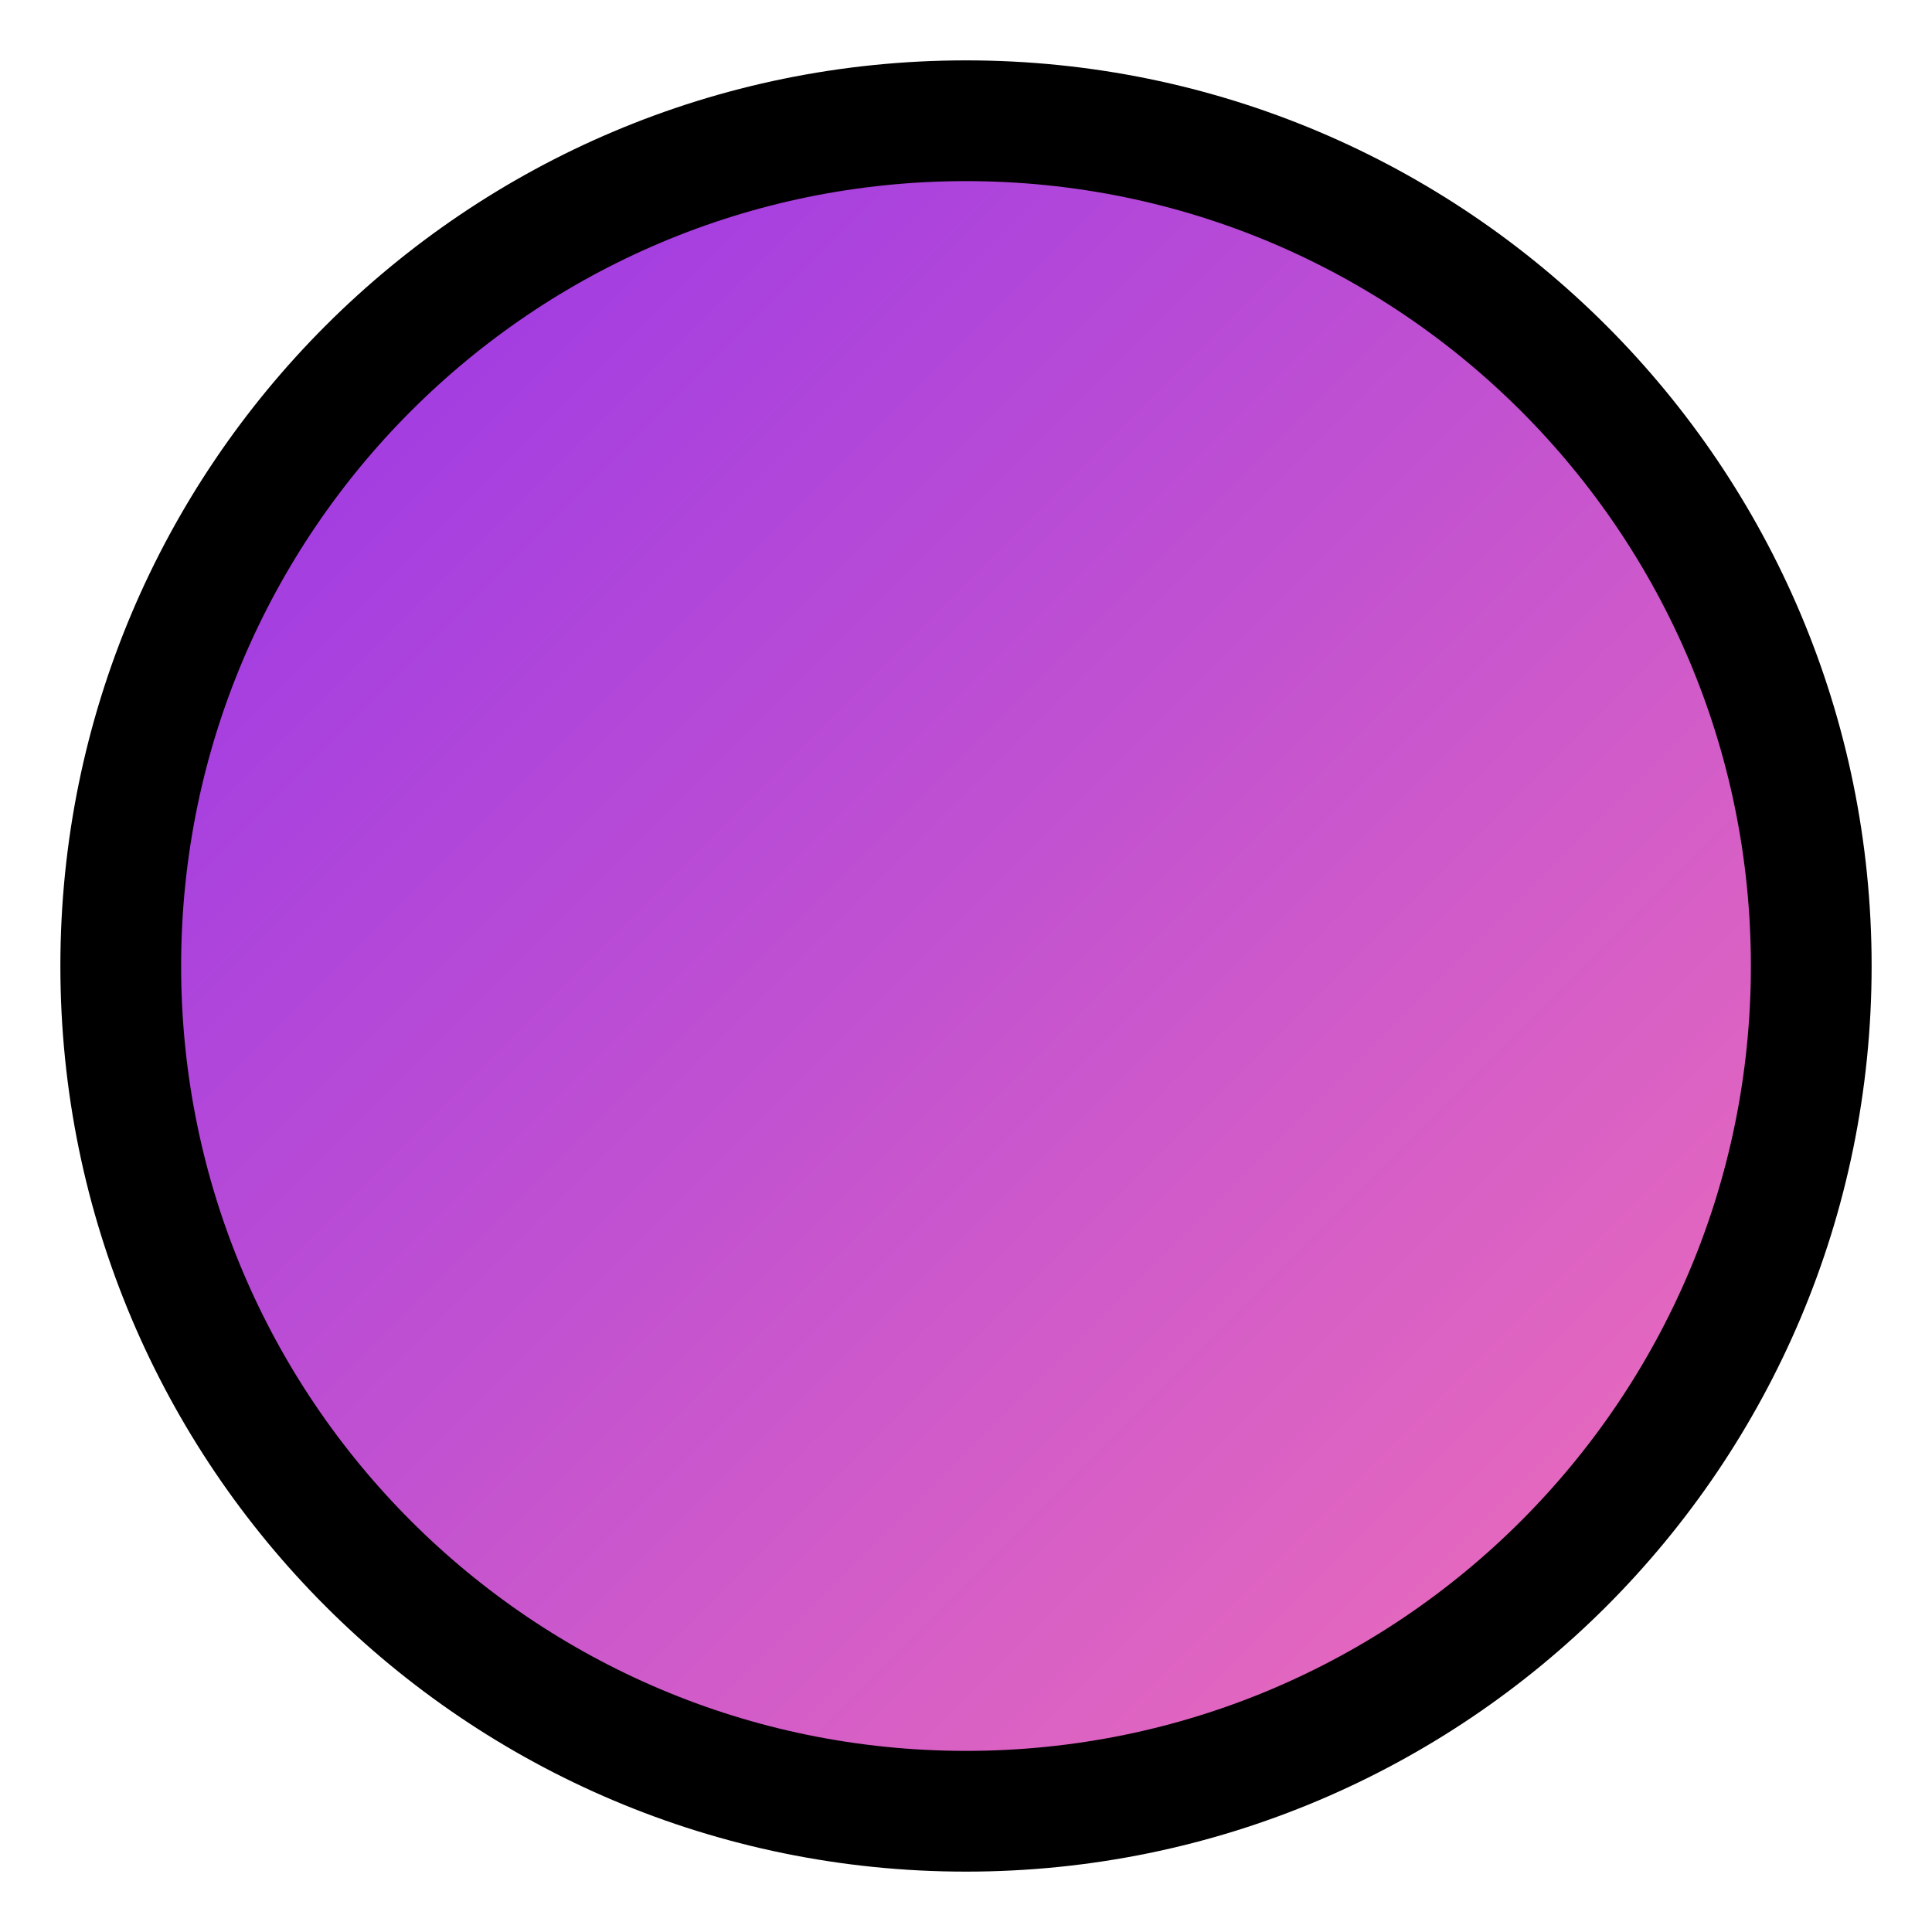
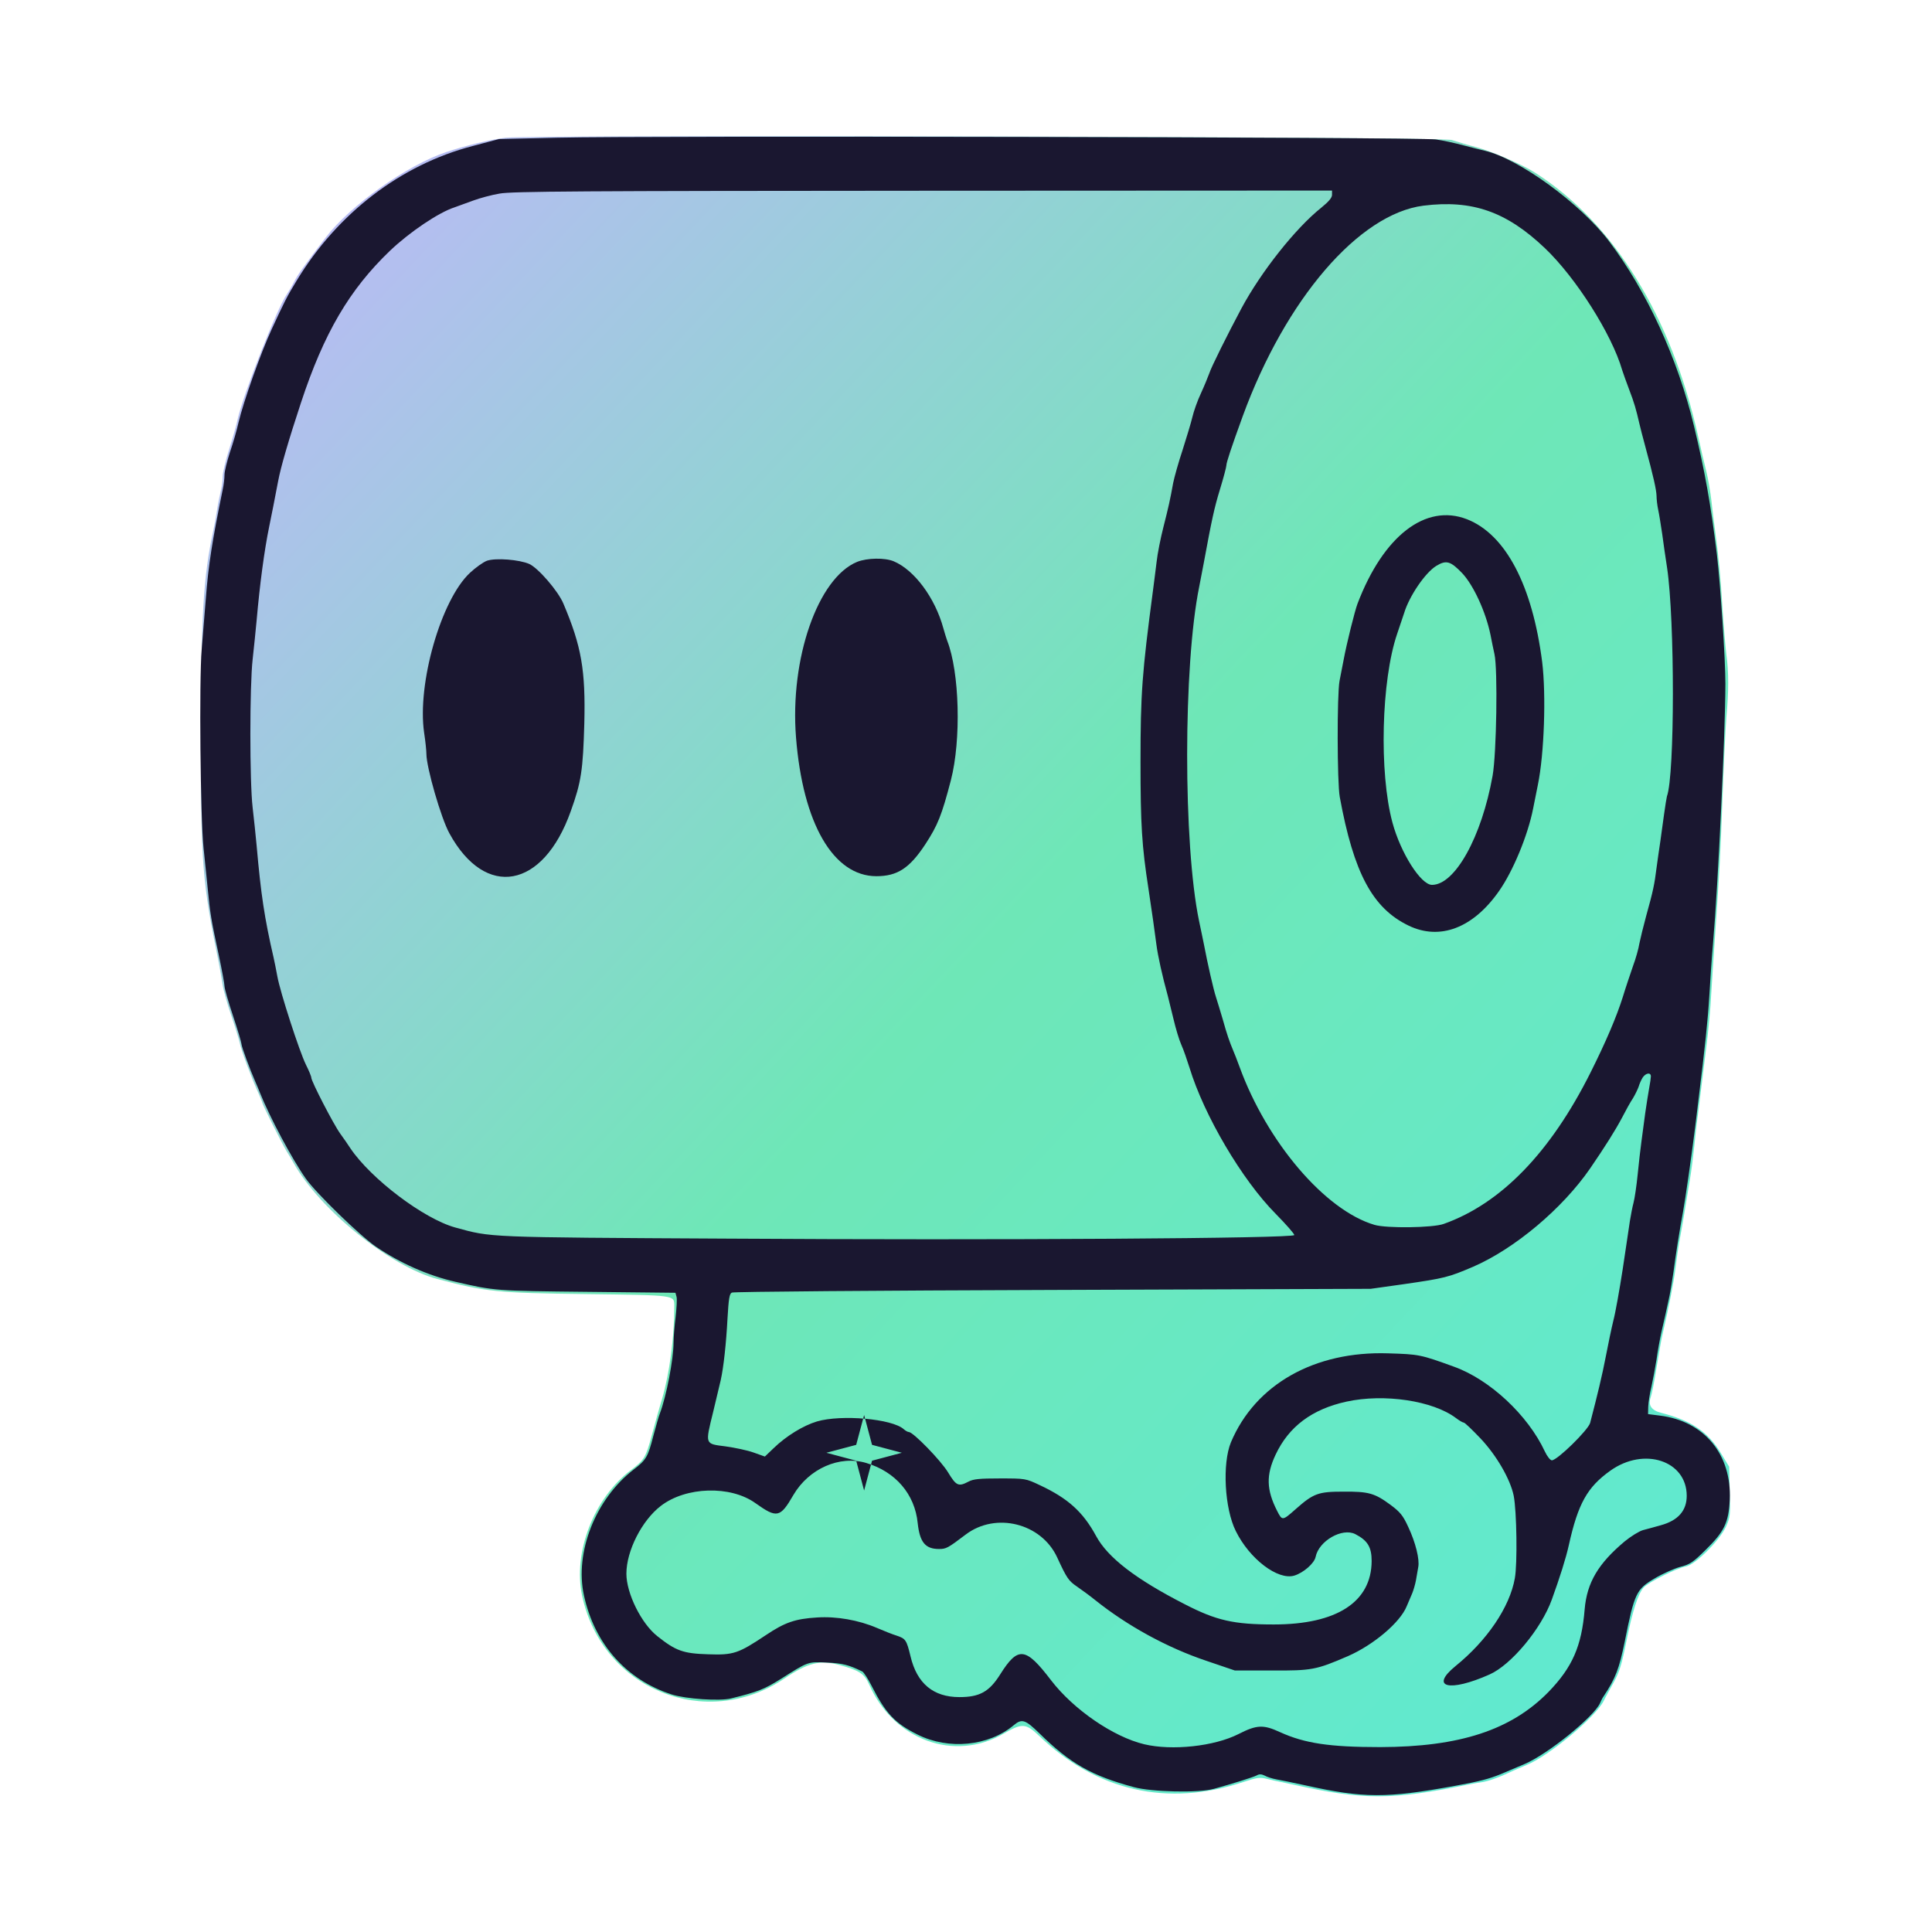
- <svg xmlns="http://www.w3.org/2000/svg" viewBox="0 0 64 64">
+ <svg xmlns="http://www.w3.org/2000/svg" viewBox="0 0 1024 1024">
  <defs>
    <linearGradient id="g" x1="0" y1="0" x2="1" y2="1">
-       <stop offset="0" stop-color="#9333ea" />
-       <stop offset="1" stop-color="#f472b6" />
+       <stop offset="0" stop-color="#c4b5fd" />
+       <stop offset="0.5" stop-color="#6ee7b7" />
+       <stop offset="1" stop-color="#5eead4" />
    </linearGradient>
  </defs>
-   <circle cx="32" cy="32" r="28" fill="url(#g)" stroke="#000" stroke-width="4" />
+   <path d="M268.00,73.00 C260.70,73.80 246.50,77.20 236.50,80.60 C215.60,87.60 185.70,108.80 172.60,125.90 C161.40,140.60 157.60,145.80 155.80,149.50 C154.70,151.70 152.90,154.60 152.00,156.00 C146.90,163.20 128.90,209.20 126.00,222.00 C125.40,225.00 123.30,232.40 121.40,238.30 C119.50,244.30 118.00,250.70 118.00,252.70 C118.00,254.70 117.60,257.90 117.10,259.90 C116.60,261.90 115.60,266.60 115.00,270.50 C114.40,274.30 113.50,279.30 113.00,281.50 C107.80,305.40 106.50,326.90 106.50,390.00 C106.50,458.90 107.10,466.70 116.10,511.00 C116.60,513.50 117.40,518.20 117.90,521.50 C118.40,524.80 120.50,532.20 122.50,538.00 C124.50,543.80 126.50,550.30 127.00,552.50 C127.80,556.60 133.60,572.10 137.10,579.70 C138.10,582.00 139.00,584.10 139.00,584.40 C139.00,585.30 149.40,606.00 151.80,610.00 C153.00,611.90 154.70,614.80 155.60,616.40 C169.50,641.20 207.00,671.40 231.80,677.90 C257.60,684.70 263.10,685.30 311.20,685.90 C358.60,686.50 357.30,686.40 357.40,692.20 C357.40,708.90 354.90,727.80 350.90,741.50 C349.20,747.00 346.80,755.80 345.40,761.00 C342.30,772.40 341.50,773.80 334.50,779.10 C314.70,794.00 303.50,823.00 308.60,846.10 C319.40,895.40 374.00,917.60 415.70,889.70 C428.10,881.30 434.60,879.70 444.60,882.40 C455.40,885.30 458.10,887.00 460.70,892.90 C473.80,922.30 505.70,934.00 531.90,918.90 C541.80,913.20 543.70,913.30 550.80,920.10 C581.40,949.40 618.90,957.80 659.00,944.50 C666.00,942.20 667.70,941.90 671.30,942.80 C673.60,943.40 677.10,944.20 679.00,944.50 C680.90,944.90 684.10,945.60 686.00,946.00 C722.60,954.10 737.60,954.10 778.00,945.90 C780.50,945.40 784.30,944.70 786.50,944.40 C788.70,944.00 793.40,942.40 797.00,940.80 C800.60,939.10 806.00,936.80 809.10,935.50 C820.80,930.80 845.70,910.10 850.00,901.50 C850.80,899.80 853.20,895.50 855.30,891.70 C858.30,886.30 859.60,882.10 862.00,870.00 C865.30,853.70 868.20,844.70 871.20,841.40 C873.70,838.60 888.80,831.10 893.40,830.30 C898.40,829.50 911.30,816.70 914.80,809.20 C917.00,804.30 917.20,803.00 916.80,790.70 L916.50,777.40 L912.10,770.20 C905.30,758.90 896.50,753.00 880.70,748.90 C875.30,747.60 873.40,744.80 874.90,740.60 C875.40,739.40 876.80,732.50 877.90,725.40 C879.10,718.30 880.40,710.70 880.90,708.50 C884.80,691.40 887.00,680.20 888.00,672.50 C888.60,667.50 889.50,661.20 890.00,658.50 C891.20,652.40 893.60,638.10 895.60,625.70 C896.50,620.60 897.50,612.40 898.00,607.50 C898.50,602.50 899.30,595.10 899.90,591.00 C900.40,586.90 901.30,579.70 901.90,575.00 C902.50,570.30 903.60,560.90 904.50,554.00 C905.40,547.10 906.60,534.70 907.00,526.50 C907.50,518.20 908.40,504.50 909.00,496.00 C911.40,462.00 911.90,451.30 913.00,422.00 C913.60,405.20 914.50,386.50 915.00,380.50 C916.30,366.60 916.30,356.10 915.00,346.80 C914.50,342.80 913.60,332.10 913.00,323.00 C912.00,306.40 910.90,294.90 909.00,281.00 C908.40,276.90 907.60,269.90 907.10,265.50 C906.60,261.10 905.40,253.90 904.30,249.50 C903.20,245.10 901.30,237.00 900.10,231.50 C885.90,167.60 855.40,118.20 813.60,91.50 C807.50,87.50 790.40,80.10 782.50,78.00 C778.10,76.90 772.30,75.10 769.50,74.20 C764.10,72.40 285.50,71.30 268.00,73.00 Z" fill="url(#g)" />
+   <path d="M761.00,73.90 C764.60,74.40 771.10,75.80 775.50,77.00 C779.90,78.10 785.10,79.50 787.00,79.90 C805.00,84.10 837.50,107.70 852.80,127.80 C872.70,154.10 889.20,189.80 897.90,226.00 C903.60,249.70 906.80,267.50 910.00,294.00 C911.90,310.00 914.50,349.50 914.50,362.50 C914.40,389.10 910.70,468.20 907.90,500.50 C907.30,507.10 906.50,519.20 906.00,527.50 C905.20,540.60 903.80,554.10 900.10,584.00 C899.60,588.10 898.70,595.80 898.00,601.00 C896.50,613.10 893.20,636.00 892.00,642.50 C890.30,651.60 888.10,665.40 887.00,674.00 C886.30,678.70 885.40,684.40 884.90,686.70 C883.50,693.50 882.20,699.00 880.60,706.00 C879.80,709.60 878.60,716.10 878.00,720.50 C877.30,724.90 876.10,731.40 875.30,735.00 C874.40,738.60 873.70,743.30 873.60,745.50 L873.50,749.50 L879.80,750.30 C903.30,753.20 917.90,770.90 916.80,795.00 C916.20,807.10 913.90,811.80 903.80,821.70 C897.40,828.00 895.70,829.20 890.50,830.50 C887.30,831.40 881.20,834.10 877.00,836.60 C867.30,842.30 866.30,844.30 861.10,870.30 C858.20,884.40 856.30,889.50 850.00,899.00 C849.40,899.80 848.60,901.40 848.10,902.60 C844.90,909.90 820.30,929.80 808.00,935.00 C804.40,936.50 798.80,938.90 795.50,940.30 C789.10,942.90 784.10,944.20 771.40,946.50 C734.80,953.20 722.70,953.10 692.00,946.30 C685.70,944.90 678.70,943.50 676.50,943.10 C674.30,942.70 671.50,941.80 670.30,941.10 C668.70,940.30 667.40,940.20 666.10,941.00 C664.20,942.00 652.90,945.50 643.50,948.10 C635.40,950.40 610.30,949.80 600.90,947.20 C578.60,941.20 567.20,934.70 550.90,918.70 C543.40,911.40 541.60,910.80 537.30,914.40 C524.00,925.50 502.80,927.60 486.40,919.40 C474.30,913.40 469.40,908.10 462.00,893.60 C460.10,889.80 457.80,886.30 457.00,885.90 C449.80,882.40 446.60,881.60 438.40,881.20 C428.10,880.70 428.50,880.60 413.80,889.90 C405.00,895.40 401.70,896.70 387.50,900.20 C381.40,901.70 363.60,900.50 356.00,898.10 C331.90,890.30 315.10,871.30 309.50,845.60 C304.50,822.80 315.60,794.60 335.70,779.00 C342.50,773.80 343.40,772.30 346.30,761.00 C347.70,755.80 349.20,750.40 349.80,749.00 C353.10,740.40 357.00,720.40 357.00,711.60 C357.00,708.80 357.50,702.70 358.10,698.00 C358.60,693.40 358.90,688.60 358.60,687.40 L358.00,685.20 L311.30,684.70 C262.80,684.20 262.30,684.20 241.50,679.40 C226.90,676.10 212.10,669.50 199.30,660.80 C190.90,655.10 167.60,632.50 162.10,624.70 C154.80,614.40 142.90,592.00 137.70,579.00 C137.20,577.60 136.10,575.10 135.40,573.50 C132.40,566.70 128.00,554.70 128.00,553.40 C128.00,552.70 126.00,545.90 123.50,538.40 C121.00,531.00 119.00,523.90 119.00,522.70 C119.00,521.50 117.60,514.00 115.90,506.00 C111.90,487.40 111.30,483.70 110.10,471.00 C109.50,465.20 108.50,455.50 107.90,449.50 C106.20,433.70 105.50,360.50 106.90,344.20 C107.50,337.00 108.50,324.80 109.10,317.20 C110.40,299.70 112.60,286.00 118.00,259.70 C118.60,257.00 119.00,253.40 119.00,251.60 C119.00,249.80 120.30,244.60 121.80,239.90 C123.40,235.30 125.50,228.10 126.40,224.00 C129.10,212.70 138.20,187.00 144.00,174.50 C150.50,160.40 152.00,157.30 157.20,148.80 C178.80,113.10 212.40,87.30 250.50,77.40 L264.50,73.70 L295.50,73.00 C341.10,71.90 753.20,72.70 761.00,73.90 Z M264.80,102.60 C260.60,103.30 254.30,105.00 250.80,106.30 C247.30,107.60 242.90,109.20 240.90,109.90 C232.50,112.60 217.10,123.00 206.70,132.90 C185.20,153.50 171.70,176.50 159.50,213.50 C153.10,232.90 148.80,247.50 147.40,255.10 C145.10,267.20 144.40,270.60 142.70,279.00 C140.10,291.60 137.70,309.60 136.00,329.00 C135.50,334.20 134.60,343.40 133.90,349.50 C132.30,363.80 132.30,414.40 133.90,428.00 C134.60,433.80 135.50,442.80 136.00,448.00 C138.30,474.20 140.20,486.70 145.00,507.50 C145.50,509.70 146.40,514.20 147.00,517.50 C148.50,525.90 158.70,557.30 162.10,564.20 C163.70,567.40 165.00,570.50 165.00,571.20 C165.00,573.10 176.70,595.80 180.30,600.80 C182.10,603.30 184.50,606.70 185.70,608.60 C196.60,624.80 224.60,646.00 241.30,650.60 C260.70,655.90 256.30,655.80 386.00,656.50 C529.60,657.40 686.00,656.40 686.00,654.60 C686.00,653.90 681.60,648.90 676.20,643.40 C658.30,625.40 638.20,591.20 630.50,566.00 C629.20,561.90 627.30,556.30 626.10,553.70 C624.90,551.00 623.10,544.90 622.00,540.20 C620.80,535.40 619.50,529.90 619.00,528.00 C616.00,517.10 613.70,506.70 612.90,500.50 C611.90,492.70 610.80,485.10 608.70,471.00 C605.20,448.40 604.50,437.10 604.50,404.00 C604.50,367.50 605.30,356.80 611.10,313.00 C611.60,309.40 612.40,302.70 613.00,298.00 C613.50,293.30 615.20,285.00 616.60,279.50 C619.30,268.90 620.20,264.90 621.80,256.00 C622.40,253.00 624.60,245.10 626.80,238.50 C628.90,231.90 631.30,224.00 632.00,221.00 C632.70,218.00 634.70,212.30 636.50,208.50 C638.30,204.60 640.20,199.90 640.90,198.00 C641.90,194.70 650.70,177.10 657.90,163.60 C668.40,144.00 686.70,120.90 700.40,110.00 C704.20,106.90 706.00,104.80 706.00,103.30 L706.00,101.00 L489.30,101.10 C308.70,101.20 271.20,101.40 264.80,102.60 Z M754.50,109.00 C720.30,113.30 681.40,158.50 658.70,220.50 C652.70,237.00 650.00,245.10 650.00,246.70 C650.00,247.50 648.50,253.20 646.60,259.40 C643.60,269.20 642.30,275.20 638.00,298.50 C637.50,301.20 636.40,306.90 635.60,311.00 C627.10,352.70 627.10,447.50 635.50,488.00 C636.40,492.10 637.50,497.70 638.10,500.50 C640.00,510.60 643.20,524.60 644.50,528.50 C645.20,530.70 646.80,535.90 648.00,540.00 C650.40,548.60 651.70,552.20 653.50,556.50 C654.20,558.10 655.80,562.20 657.00,565.50 C671.50,605.30 702.30,641.50 728.50,649.20 C734.80,651.10 759.50,650.80 765.20,648.70 C795.60,637.90 821.80,610.80 843.00,568.50 C851.20,552.10 856.70,539.20 860.10,528.50 C861.60,523.50 864.10,516.20 865.50,512.10 C867.00,508.10 868.50,502.70 868.90,500.10 C869.40,497.60 871.00,491.00 872.50,485.50 C876.20,472.20 876.90,468.80 878.00,460.00 C878.60,455.90 879.40,449.60 880.00,446.00 C880.50,442.40 881.40,435.90 882.00,431.50 C882.60,427.10 883.30,422.90 883.50,422.10 C887.70,410.80 887.70,328.70 883.60,301.00 C882.80,295.80 881.60,287.70 881.00,283.00 C880.30,278.30 879.40,272.60 878.90,270.30 C878.40,268.00 878.00,264.60 878.00,262.80 C877.90,259.60 876.40,252.70 872.00,236.50 C870.80,232.10 869.40,226.70 868.90,224.50 C867.20,217.10 866.20,213.50 863.50,206.50 C862.00,202.60 860.40,198.00 859.80,196.20 C854.30,177.10 835.20,147.10 818.80,131.50 C798.40,112.10 780.30,105.80 754.50,109.00 Z M777.50,275.20 C798.00,283.20 812.20,310.20 817.40,351.00 C819.50,368.30 818.50,399.50 815.10,416.00 C814.60,418.50 813.50,424.10 812.60,428.50 C809.80,442.80 801.90,461.80 794.50,472.30 C780.80,491.90 763.20,498.60 746.60,490.60 C727.50,481.40 717.50,462.80 710.10,422.40 C708.70,414.80 708.60,368.00 710.00,360.80 C710.60,357.90 711.50,353.00 712.10,350.00 C713.80,340.80 718.10,323.70 719.50,320.00 C733.20,284.00 755.60,266.70 777.50,275.20 Z M761.30,299.90 C755.40,303.50 746.90,316.00 744.20,325.00 C743.60,326.90 741.90,331.90 740.50,336.00 C732.10,360.70 730.90,409.50 738.00,435.90 C742.40,452.20 753.10,469.00 759.00,469.00 C771.20,469.00 785.30,443.60 791.10,411.20 C793.20,399.40 793.90,354.90 792.10,346.70 C791.60,344.40 790.60,339.80 790.00,336.50 C787.50,324.30 781.00,310.20 775.00,303.80 C768.80,297.40 766.60,296.70 761.30,299.90 Z M870.60,571.20 C869.80,572.50 868.90,574.60 868.50,576.00 C868.00,577.40 866.70,580.10 865.50,582.10 C864.20,584.00 861.60,588.70 859.60,592.60 C856.10,599.20 850.80,607.60 842.80,619.30 C828.10,640.60 802.90,661.80 780.80,671.40 C767.70,677.00 765.70,677.50 744.30,680.60 L726.50,683.10 L558.00,683.70 C465.30,684.00 388.80,684.60 387.90,685.10 C386.60,685.70 386.20,688.40 385.60,698.70 C384.90,712.10 383.50,724.80 382.00,731.50 C381.50,733.70 379.70,741.30 378.00,748.30 C373.70,765.80 373.50,765.20 384.50,766.60 C389.50,767.30 396.20,768.70 399.50,769.90 L405.40,772.00 L410.00,767.60 C416.70,761.10 425.70,755.60 433.00,753.40 C446.00,749.60 472.90,752.00 479.00,757.50 C479.90,758.30 481.10,759.00 481.70,759.00 C484.00,759.00 498.70,774.10 502.50,780.40 C506.80,787.50 508.00,788.10 513.30,785.30 C515.90,783.90 519.20,783.60 530.00,783.60 C543.40,783.60 543.60,783.60 551.20,787.20 C566.10,794.20 574.00,801.30 581.00,814.20 C587.20,825.60 602.00,837.00 628.00,850.30 C644.70,858.90 653.80,861.00 675.10,861.00 C708.50,861.00 726.90,849.10 727.00,827.40 C727.00,820.00 724.90,816.50 718.30,813.10 C711.40,809.60 699.00,816.70 697.30,825.20 C696.60,828.60 690.90,833.60 686.00,835.10 C677.30,837.70 662.30,826.30 655.00,811.50 C649.00,799.50 647.80,775.70 652.40,764.50 C665.30,733.80 696.70,716.00 735.80,717.30 C752.10,717.80 752.80,717.90 770.70,724.40 C789.60,731.20 809.80,750.00 818.80,769.30 C820.00,771.90 821.70,774.00 822.50,774.00 C825.40,774.00 841.70,758.00 842.80,754.20 C846.70,739.30 849.20,728.90 851.10,719.00 C852.30,712.70 854.10,704.10 855.10,700.00 C856.20,695.90 858.40,683.50 860.10,672.50 C861.70,661.50 863.50,650.00 863.90,647.00 C864.40,644.00 865.20,639.70 865.80,637.50 C866.40,635.30 867.40,628.50 868.00,622.50 C868.60,616.40 869.50,608.60 870.00,605.00 C870.50,601.40 871.40,594.70 872.00,590.00 C872.70,585.30 873.60,579.30 874.10,576.70 C874.60,574.10 875.00,571.20 875.00,570.50 C875.00,568.20 872.20,568.70 870.60,571.20 Z M713.60,742.90 C695.40,746.90 683.10,756.10 676.10,771.00 C671.00,781.80 671.20,789.60 676.90,800.80 C679.60,806.10 679.70,806.10 686.70,799.90 C696.20,791.50 698.70,790.60 712.00,790.60 C725.40,790.50 728.60,791.40 737.00,797.60 C742.10,801.40 743.60,803.20 746.40,809.30 C750.30,817.60 752.50,826.50 751.70,830.60 C751.40,832.20 750.90,835.30 750.50,837.50 C750.10,839.70 749.20,842.80 748.50,844.50 C747.80,846.10 746.50,849.20 745.60,851.30 C742.10,860.00 727.90,871.90 714.40,877.80 C697.50,885.10 695.30,885.50 674.00,885.40 L654.50,885.40 L639.50,880.30 C618.60,873.30 597.50,861.70 580.50,848.10 C577.80,845.90 573.40,842.70 570.80,840.90 C566.40,837.90 565.40,836.50 560.30,825.40 C551.90,807.30 527.80,801.30 511.90,813.30 C502.40,820.50 501.50,821.00 497.70,821.00 C490.40,821.00 487.50,817.40 486.40,807.30 C484.90,791.90 474.60,780.00 459.10,775.40 C445.00,771.20 428.70,778.40 420.50,792.40 C413.50,804.50 411.80,804.80 400.40,796.70 C387.20,787.20 363.50,787.90 350.20,798.20 C340.20,805.90 332.00,822.00 332.00,834.10 C332.00,844.50 339.90,860.50 348.40,867.20 C358.20,875.00 362.10,876.40 375.20,876.80 C388.80,877.30 391.30,876.40 406.00,866.60 C416.00,859.90 421.50,858.00 433.00,857.30 C443.40,856.60 455.10,858.70 464.70,862.80 C468.40,864.40 473.20,866.30 475.20,866.90 C480.00,868.50 480.50,869.20 482.60,877.90 C486.00,892.30 494.70,899.50 508.50,899.50 C519.20,899.50 524.30,896.70 530.10,887.50 C539.60,872.40 543.60,872.90 557.10,890.60 C569.00,906.10 590.10,920.60 606.50,924.50 C621.20,928.00 643.60,925.60 656.40,919.10 C666.20,914.10 669.60,914.00 678.50,918.10 C691.50,924.00 704.60,926.00 731.50,926.00 C773.70,925.90 800.90,917.00 820.70,896.80 C833.40,883.70 838.30,872.50 839.90,853.00 C841.10,838.80 847.10,828.70 861.20,816.90 C864.40,814.30 868.70,811.60 870.80,811.00 C872.80,810.50 877.10,809.30 880.30,808.40 C889.40,805.90 894.00,800.70 894.00,792.80 C894.00,774.20 871.40,766.70 853.50,779.50 C841.30,788.20 836.40,796.90 831.50,819.00 C830.00,825.80 826.70,836.20 822.50,847.80 C816.90,863.30 801.00,882.40 789.50,887.50 C768.20,897.00 757.60,894.40 771.40,883.10 C788.20,869.50 800.20,851.80 802.90,836.50 C804.30,828.80 803.90,801.10 802.30,792.80 C800.50,784.00 793.20,771.40 784.70,762.40 C780.30,757.80 776.40,754.00 775.80,754.00 C775.30,754.00 773.40,752.90 771.70,751.60 C759.50,742.40 733.70,738.50 713.60,742.90 Z M458.0,750.0 L462.2,765.8 L478.0,770.0 L462.2,774.2 L458.0,790.0 L453.8,774.2 L438.0,770.0 L453.8,765.8 Z" fill="#1a1730" fill-rule="evenodd" />
+   <path d="M280.50,298.90 C285.20,301.00 295.80,313.20 298.60,319.90 C308.20,342.50 310.40,355.20 309.70,383.40 C309.00,408.10 308.10,414.50 302.50,430.00 C287.90,471.10 257.30,476.70 238.20,441.70 C233.80,433.80 226.00,406.70 226.00,399.60 C226.00,398.00 225.50,392.90 224.80,388.40 C221.00,362.30 233.80,317.80 249.10,303.60 C252.20,300.70 256.20,297.90 258.10,297.20 C262.80,295.60 275.20,296.60 280.50,298.90 Z" fill="#1a1730" />
+   <path d="M473.70,297.50 C484.60,302.10 495.60,316.80 500.00,333.00 C500.70,335.50 501.60,338.40 502.00,339.50 C508.60,356.20 509.50,392.20 504.00,413.50 C499.10,432.30 497.00,437.40 490.50,447.40 C482.10,460.20 475.60,464.40 464.50,464.40 C441.70,464.40 425.50,436.50 421.90,390.80 C418.60,349.10 433.50,306.30 454.30,297.80 C459.60,295.70 468.90,295.50 473.70,297.50 Z" fill="#1a1730" />
</svg>
